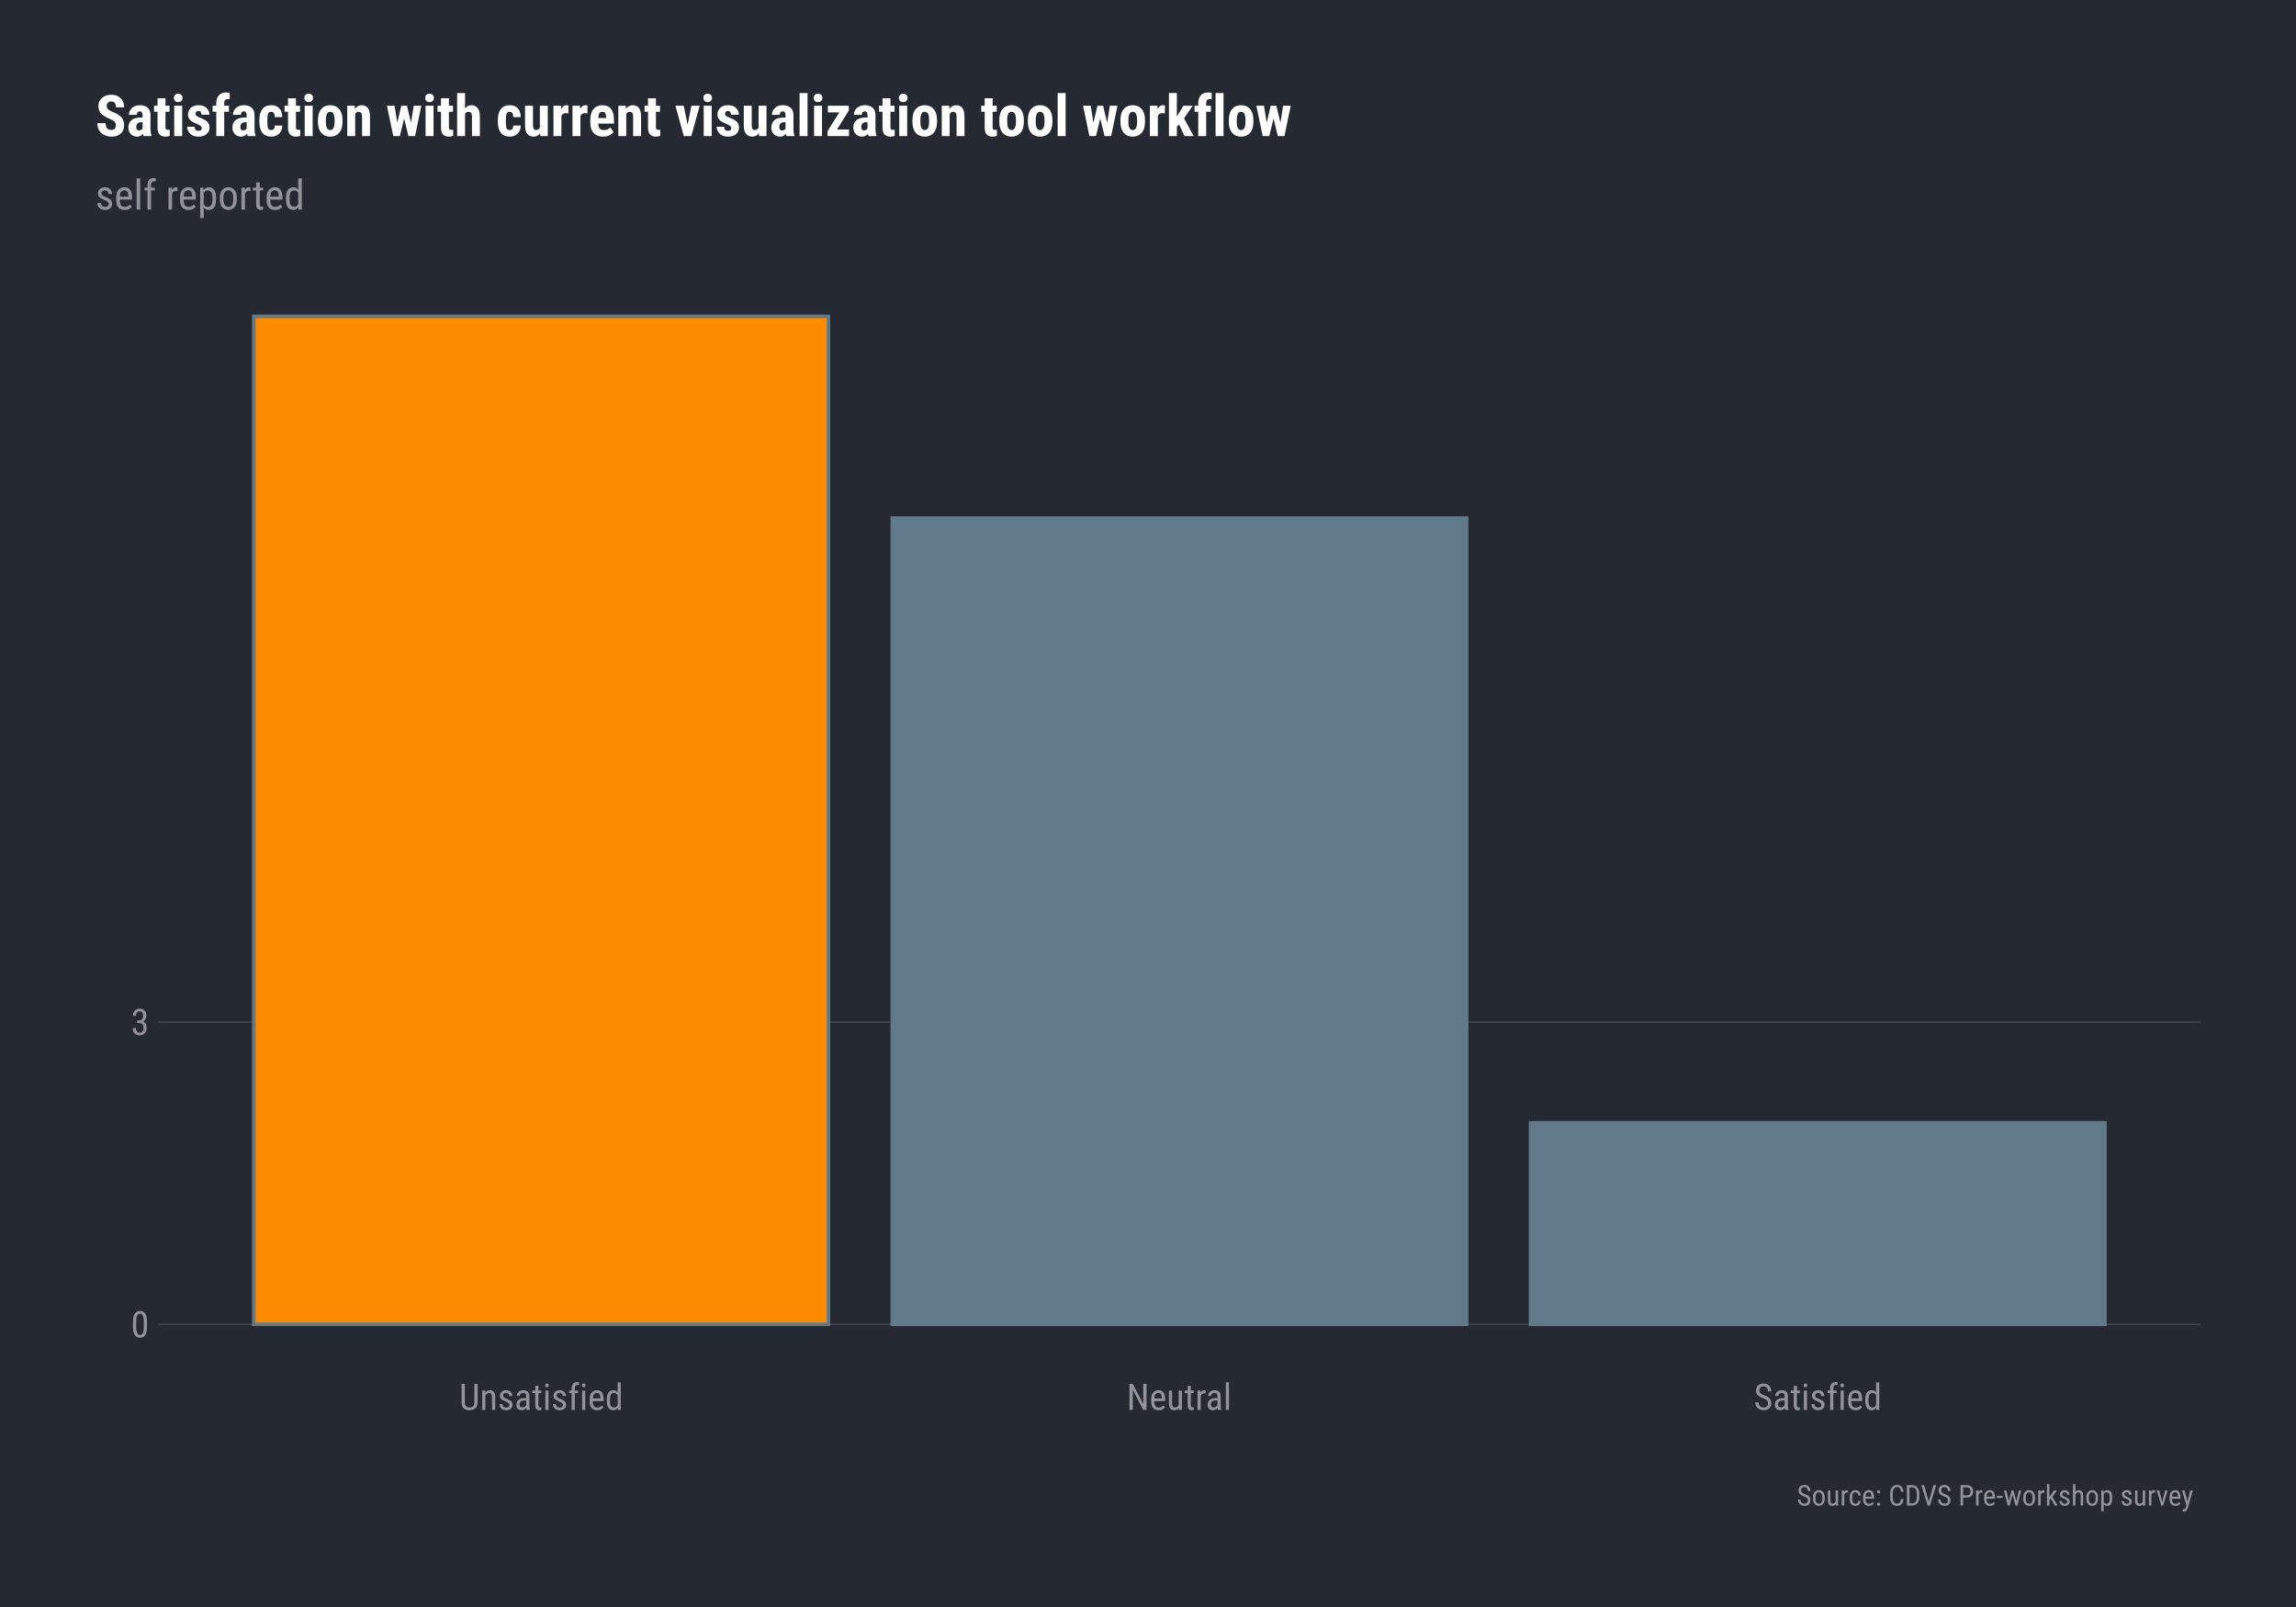
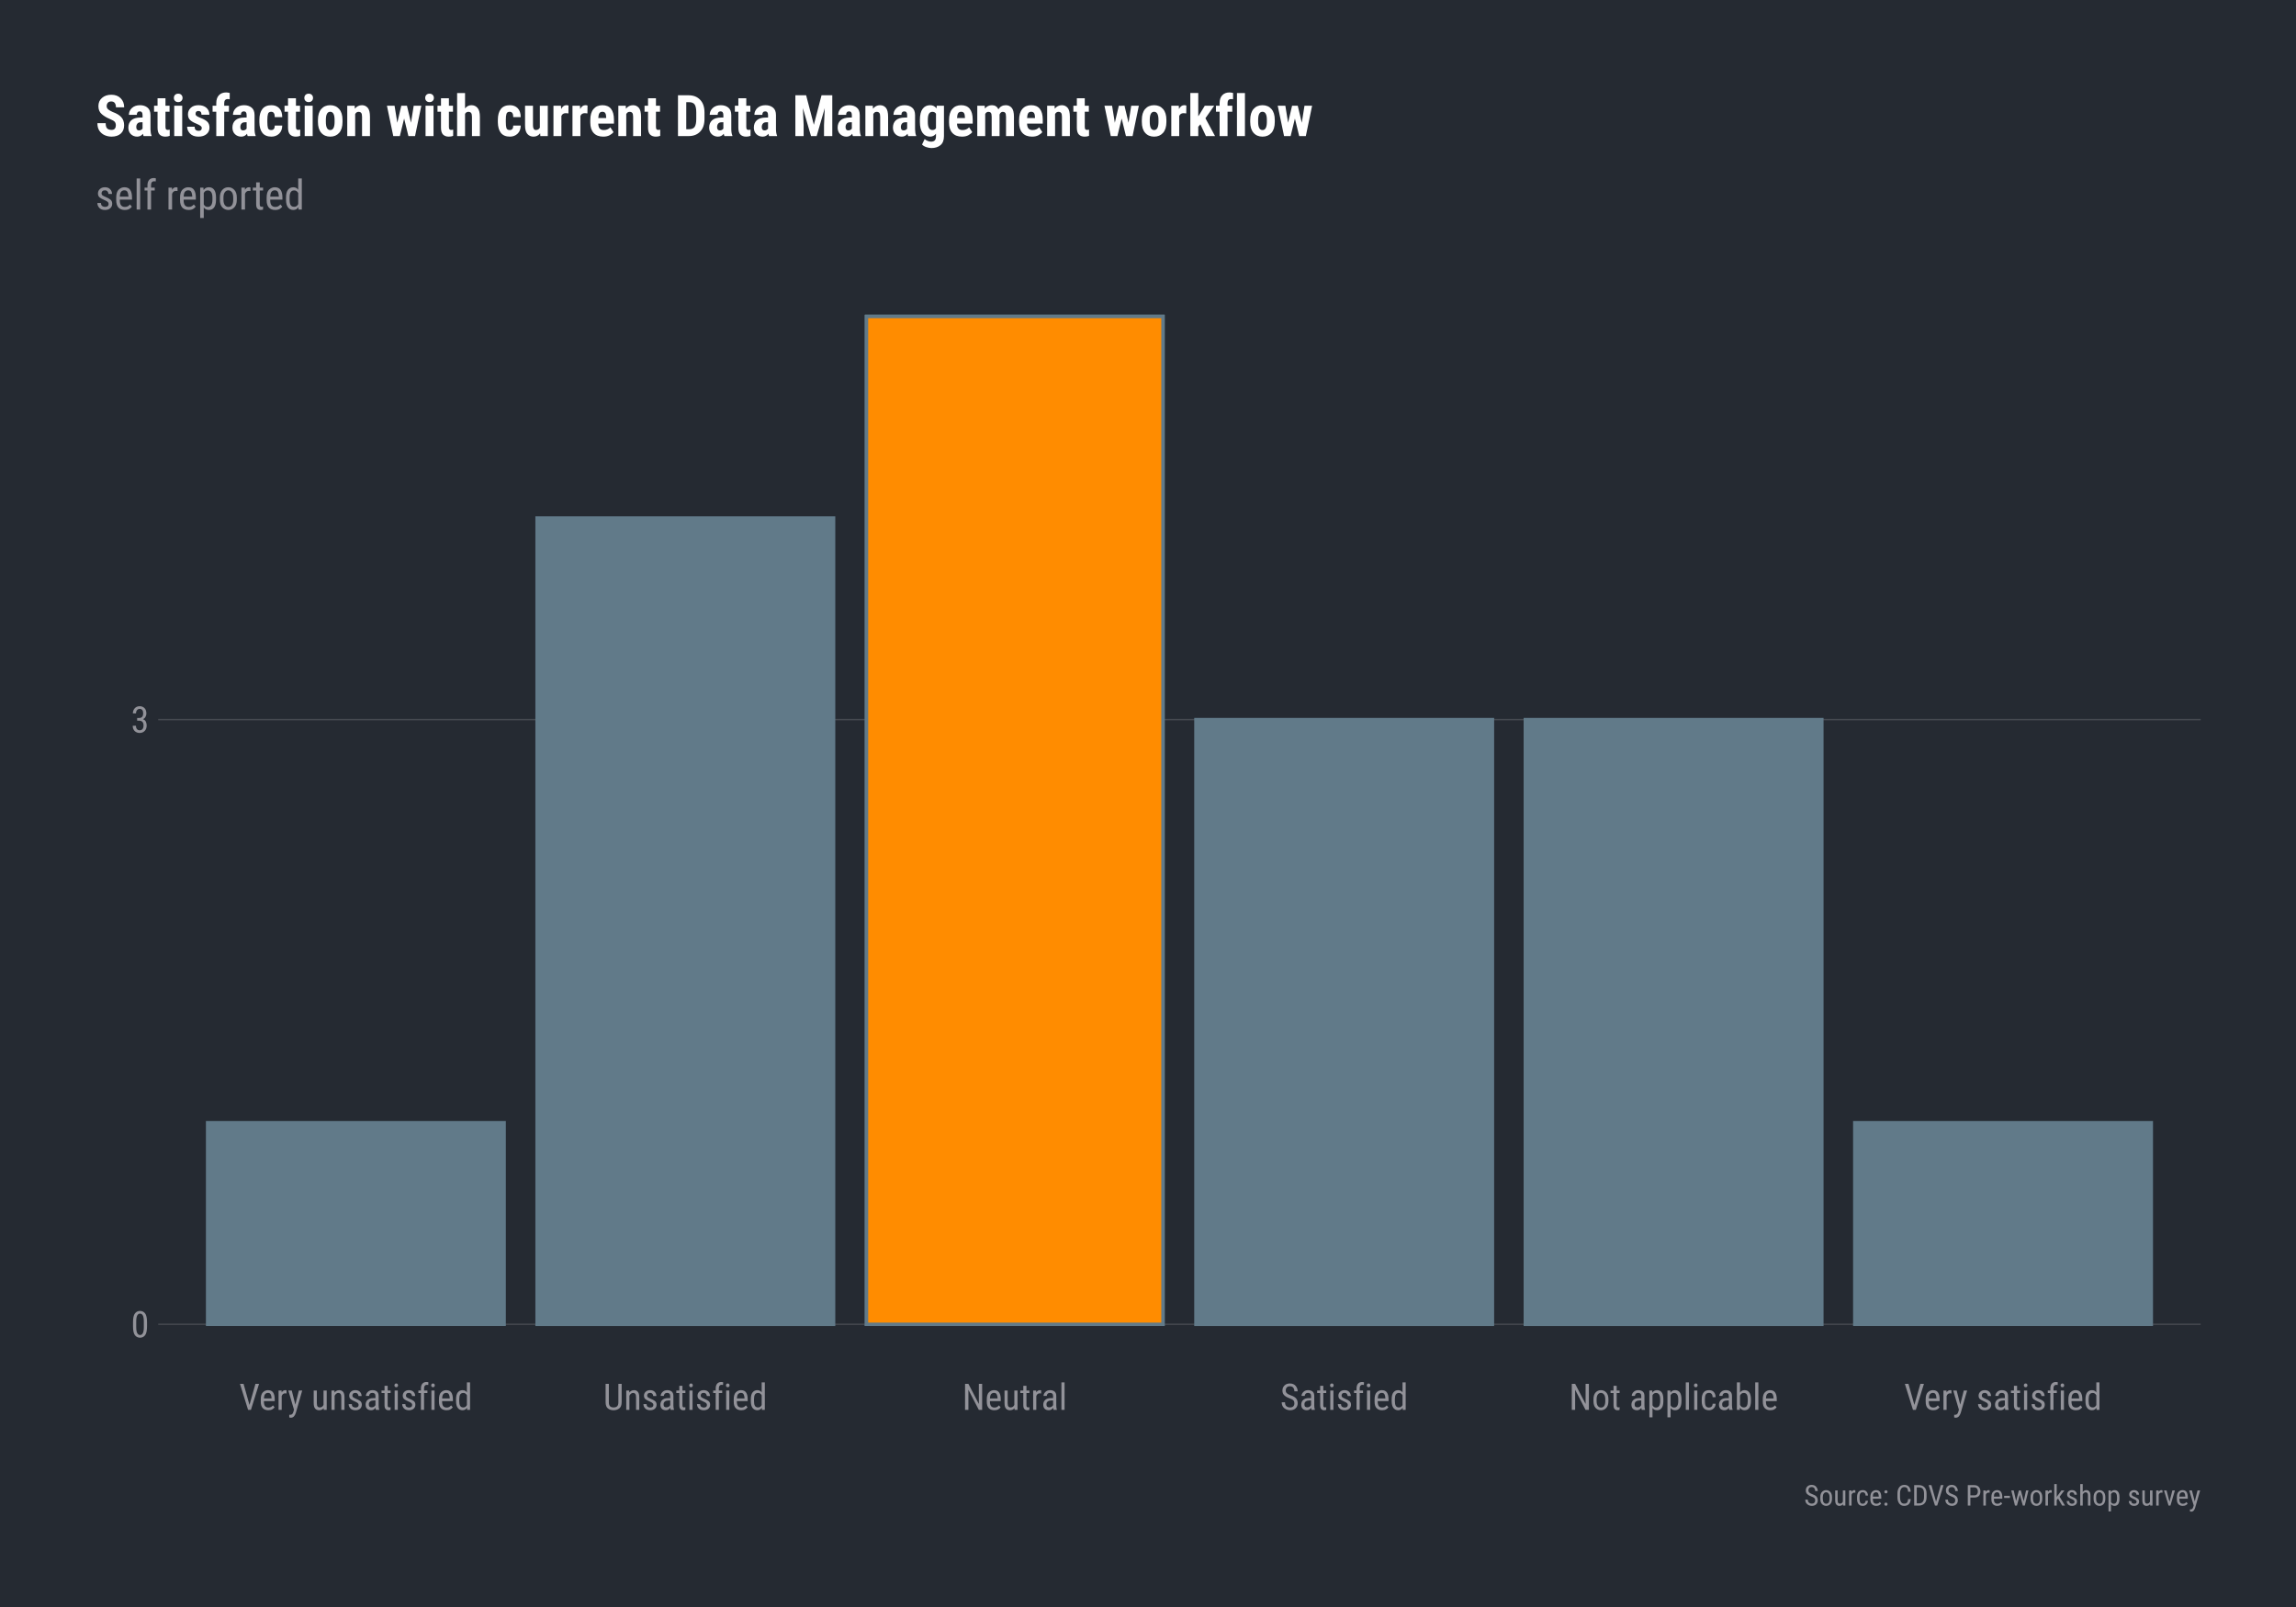
- <svg xmlns="http://www.w3.org/2000/svg" viewBox="0 0 720.00 504.00">
+ <svg xmlns="http://www.w3.org/2000/svg" class="svglite" width="720.00pt" height="504.00pt" viewBox="0 0 720.00 504.00">
  <defs>
    <style type="text/css">
-     line, polyline, polygon, path, rect, circle {
+     .svglite line, .svglite polyline, .svglite polygon, .svglite path, .svglite rect, .svglite circle {
      fill: none;
      stroke: #000000;
      stroke-linecap: round;
      stroke-linejoin: round;
      stroke-miterlimit: 10.00;
    }
  </style>
  </defs>
-   <rect width="100%" height="100%" style="stroke: none; fill: #FFFFFF;" />
-   <rect x="0" y="0.00" width="720.00" height="504.00" style="stroke-width: 1.12; stroke: #252A32; fill: #252A32;" />
+   <rect width="100%" height="100%" style="stroke: none; fill: #252A32;" />
  <defs>
-     <clipPath id="cpNDkuNjF8NjkwLjExfDQzMS4xNXw4My40NQ==">
-       <rect x="49.61" y="83.45" width="640.50" height="347.71" />
-     </clipPath>
-   </defs>
-   <rect x="49.61" y="83.45" width="640.50" height="347.71" style="stroke-width: 1.12; stroke: #252A32; fill: #252A32;" clip-path="url(#cpNDkuNjF8NjkwLjExfDQzMS4xNXw4My40NQ==)" />
-   <polyline points="49.61,415.35 690.11,415.35 " style="stroke-width: 0.43; stroke: #464950; stroke-linecap: butt;" clip-path="url(#cpNDkuNjF8NjkwLjExfDQzMS4xNXw4My40NQ==)" />
-   <polyline points="49.61,320.52 690.11,320.52 " style="stroke-width: 0.43; stroke: #464950; stroke-linecap: butt;" clip-path="url(#cpNDkuNjF8NjkwLjExfDQzMS4xNXw4My40NQ==)" />
-   <rect x="79.64" y="99.25" width="180.14" height="316.10" style="stroke-width: 1.07; stroke: #617A89; stroke-linecap: square; stroke-linejoin: miter; fill: #617A89;" clip-path="url(#cpNDkuNjF8NjkwLjExfDQzMS4xNXw4My40NQ==)" />
-   <rect x="279.79" y="162.47" width="180.14" height="252.88" style="stroke-width: 1.07; stroke: #617A89; stroke-linecap: square; stroke-linejoin: miter; fill: #617A89;" clip-path="url(#cpNDkuNjF8NjkwLjExfDQzMS4xNXw4My40NQ==)" />
-   <rect x="479.95" y="352.13" width="180.14" height="63.22" style="stroke-width: 1.07; stroke: #617A89; stroke-linecap: square; stroke-linejoin: miter; fill: #617A89;" clip-path="url(#cpNDkuNjF8NjkwLjExfDQzMS4xNXw4My40NQ==)" />
-   <rect x="79.64" y="99.25" width="180.14" height="316.10" style="stroke-width: 1.07; stroke: #617A89; stroke-linecap: square; stroke-linejoin: miter; fill: #FF8C00;" clip-path="url(#cpNDkuNjF8NjkwLjExfDQzMS4xNXw4My40NQ==)" />
-   <defs>
-     <clipPath id="cpMC4wMHw3MjAuMDB8NTA0LjAwfDAuMDA=">
+     <clipPath id="cpMC4wMHw3MjAuMDB8MC4wMHw1MDQuMDA=">
      <rect x="0.00" y="0.00" width="720.00" height="504.00" />
    </clipPath>
  </defs>
-   <g clip-path="url(#cpMC4wMHw3MjAuMDB8NTA0LjAwfDAuMDA=)">
-     <text x="41.07" y="419.44" style="font-size: 11.50px; fill: #929299; font-family: Roboto Condensed;" textLength="5.68px" lengthAdjust="spacingAndGlyphs">0</text>
+   <g clip-path="url(#cpMC4wMHw3MjAuMDB8MC4wMHw1MDQuMDA=)">
+     <rect x="0" y="0.00" width="720.00" height="504.00" style="stroke-width: 1.12; stroke: #252A32; fill: #252A32;" />
  </g>
-   <g clip-path="url(#cpMC4wMHw3MjAuMDB8NTA0LjAwfDAuMDA=)">
-     <text x="41.07" y="324.61" style="font-size: 11.50px; fill: #929299; font-family: Roboto Condensed;" textLength="5.68px" lengthAdjust="spacingAndGlyphs">3</text>
+   <defs>
+     <clipPath id="cpNDkuNjF8NjkwLjExfDgzLjQ0fDQzMS4xNQ==">
+       <rect x="49.61" y="83.44" width="640.50" height="347.70" />
+     </clipPath>
+   </defs>
+   <g clip-path="url(#cpNDkuNjF8NjkwLjExfDgzLjQ0fDQzMS4xNQ==)">
+     <rect x="49.61" y="83.44" width="640.50" height="347.70" style="stroke-width: 1.12; stroke: #252A32; fill: #252A32;" />
+     <polyline points="49.61,415.34 690.11,415.34 " style="stroke-width: 0.43; stroke: #464950; stroke-linecap: butt;" />
+     <polyline points="49.61,225.69 690.11,225.69 " style="stroke-width: 0.43; stroke: #464950; stroke-linecap: butt;" />
+     <rect x="65.11" y="352.12" width="92.98" height="63.22" style="stroke-width: 1.07; stroke: #617A89; stroke-linecap: square; stroke-linejoin: miter; fill: #617A89;" />
+     <rect x="168.42" y="162.47" width="92.98" height="252.88" style="stroke-width: 1.07; stroke: #617A89; stroke-linecap: square; stroke-linejoin: miter; fill: #617A89;" />
+     <rect x="271.72" y="99.25" width="92.98" height="316.09" style="stroke-width: 1.07; stroke: #617A89; stroke-linecap: square; stroke-linejoin: miter; fill: #617A89;" />
+     <rect x="375.03" y="225.69" width="92.98" height="189.66" style="stroke-width: 1.07; stroke: #617A89; stroke-linecap: square; stroke-linejoin: miter; fill: #617A89;" />
+     <rect x="478.33" y="225.69" width="92.98" height="189.66" style="stroke-width: 1.07; stroke: #617A89; stroke-linecap: square; stroke-linejoin: miter; fill: #617A89;" />
+     <rect x="581.64" y="352.12" width="92.98" height="63.22" style="stroke-width: 1.07; stroke: #617A89; stroke-linecap: square; stroke-linejoin: miter; fill: #617A89;" />
+     <rect x="271.72" y="99.25" width="92.98" height="316.09" style="stroke-width: 1.07; stroke: #617A89; stroke-linecap: square; stroke-linejoin: miter; fill: #FF8C00;" />
  </g>
-   <g clip-path="url(#cpMC4wMHw3MjAuMDB8NTA0LjAwfDAuMDA=)">
-     <text x="144.01" y="442.19" style="font-size: 11.50px; fill: #929299; font-family: Roboto Condensed;" textLength="51.40px" lengthAdjust="spacingAndGlyphs">Unsatisfied</text>
-   </g>
-   <g clip-path="url(#cpMC4wMHw3MjAuMDB8NTA0LjAwfDAuMDA=)">
-     <text x="353.31" y="442.19" style="font-size: 11.50px; fill: #929299; font-family: Roboto Condensed;" textLength="33.10px" lengthAdjust="spacingAndGlyphs">Neutral</text>
-   </g>
-   <g clip-path="url(#cpMC4wMHw3MjAuMDB8NTA0LjAwfDAuMDA=)">
-     <text x="549.97" y="442.19" style="font-size: 11.50px; fill: #929299; font-family: Roboto Condensed;" textLength="40.10px" lengthAdjust="spacingAndGlyphs">Satisfied</text>
-   </g>
-   <g clip-path="url(#cpMC4wMHw3MjAuMDB8NTA0LjAwfDAuMDA=)">
-     <text x="29.89" y="65.73" style="font-size: 13.00px; fill: #929299; font-family: Roboto Condensed;" textLength="65.39px" lengthAdjust="spacingAndGlyphs">self reported</text>
-   </g>
-   <g clip-path="url(#cpMC4wMHw3MjAuMDB8NTA0LjAwfDAuMDA=)">
-     <text x="29.89" y="42.68" style="font-size: 18.00px; font-weight: bold; fill: #FFFFFF; font-family: Roboto Condensed;" textLength="375.47px" lengthAdjust="spacingAndGlyphs">Satisfaction with current visualization tool workflow</text>
-   </g>
-   <g clip-path="url(#cpMC4wMHw3MjAuMDB8NTA0LjAwfDAuMDA=)">
-     <text x="563.45" y="472.19" style="font-size: 9.00px; fill: #929299; font-family: Roboto Condensed;" textLength="126.66px" lengthAdjust="spacingAndGlyphs">Source:  CDVS Pre-workshop survey</text>
+   <g clip-path="url(#cpMC4wMHw3MjAuMDB8MC4wMHw1MDQuMDA=)">
+     <text x="46.75" y="419.43" text-anchor="end" style="font-size: 11.50px; fill: #929299; font-family: Roboto Condensed;" textLength="5.67px" lengthAdjust="spacingAndGlyphs">0</text>
+     <text x="46.75" y="229.77" text-anchor="end" style="font-size: 11.50px; fill: #929299; font-family: Roboto Condensed;" textLength="5.67px" lengthAdjust="spacingAndGlyphs">3</text>
+     <text x="111.60" y="442.18" text-anchor="middle" style="font-size: 11.50px; fill: #929299; font-family: Roboto Condensed;" textLength="73.25px" lengthAdjust="spacingAndGlyphs">Very unsatisfied</text>
+     <text x="214.90" y="442.18" text-anchor="middle" style="font-size: 11.50px; fill: #929299; font-family: Roboto Condensed;" textLength="51.41px" lengthAdjust="spacingAndGlyphs">Unsatisfied</text>
+     <text x="318.21" y="442.18" text-anchor="middle" style="font-size: 11.50px; fill: #929299; font-family: Roboto Condensed;" textLength="33.11px" lengthAdjust="spacingAndGlyphs">Neutral</text>
+     <text x="421.52" y="442.18" text-anchor="middle" style="font-size: 11.50px; fill: #929299; font-family: Roboto Condensed;" textLength="40.10px" lengthAdjust="spacingAndGlyphs">Satisfied</text>
+     <text x="524.82" y="442.18" text-anchor="middle" style="font-size: 11.50px; fill: #929299; font-family: Roboto Condensed;" textLength="65.57px" lengthAdjust="spacingAndGlyphs">Not applicable</text>
+     <text x="628.13" y="442.18" text-anchor="middle" style="font-size: 11.50px; fill: #929299; font-family: Roboto Condensed;" textLength="62.13px" lengthAdjust="spacingAndGlyphs">Very satisfied</text>
+     <text x="29.89" y="65.73" style="font-size: 13.00px; fill: #929299; font-family: Roboto Condensed;" textLength="65.42px" lengthAdjust="spacingAndGlyphs">self reported</text>
+     <text x="29.89" y="42.68" style="font-size: 18.00px; font-weight: bold; fill: #FFFFFF; font-family: Roboto Condensed;" textLength="381.90px" lengthAdjust="spacingAndGlyphs">Satisfaction with current Data Management workflow</text>
+     <text x="690.11" y="472.19" text-anchor="end" style="font-size: 9.00px; fill: #929299; font-family: Roboto Condensed;" textLength="126.63px" lengthAdjust="spacingAndGlyphs">Source:  CDVS Pre-workshop survey</text>
  </g>
</svg>
